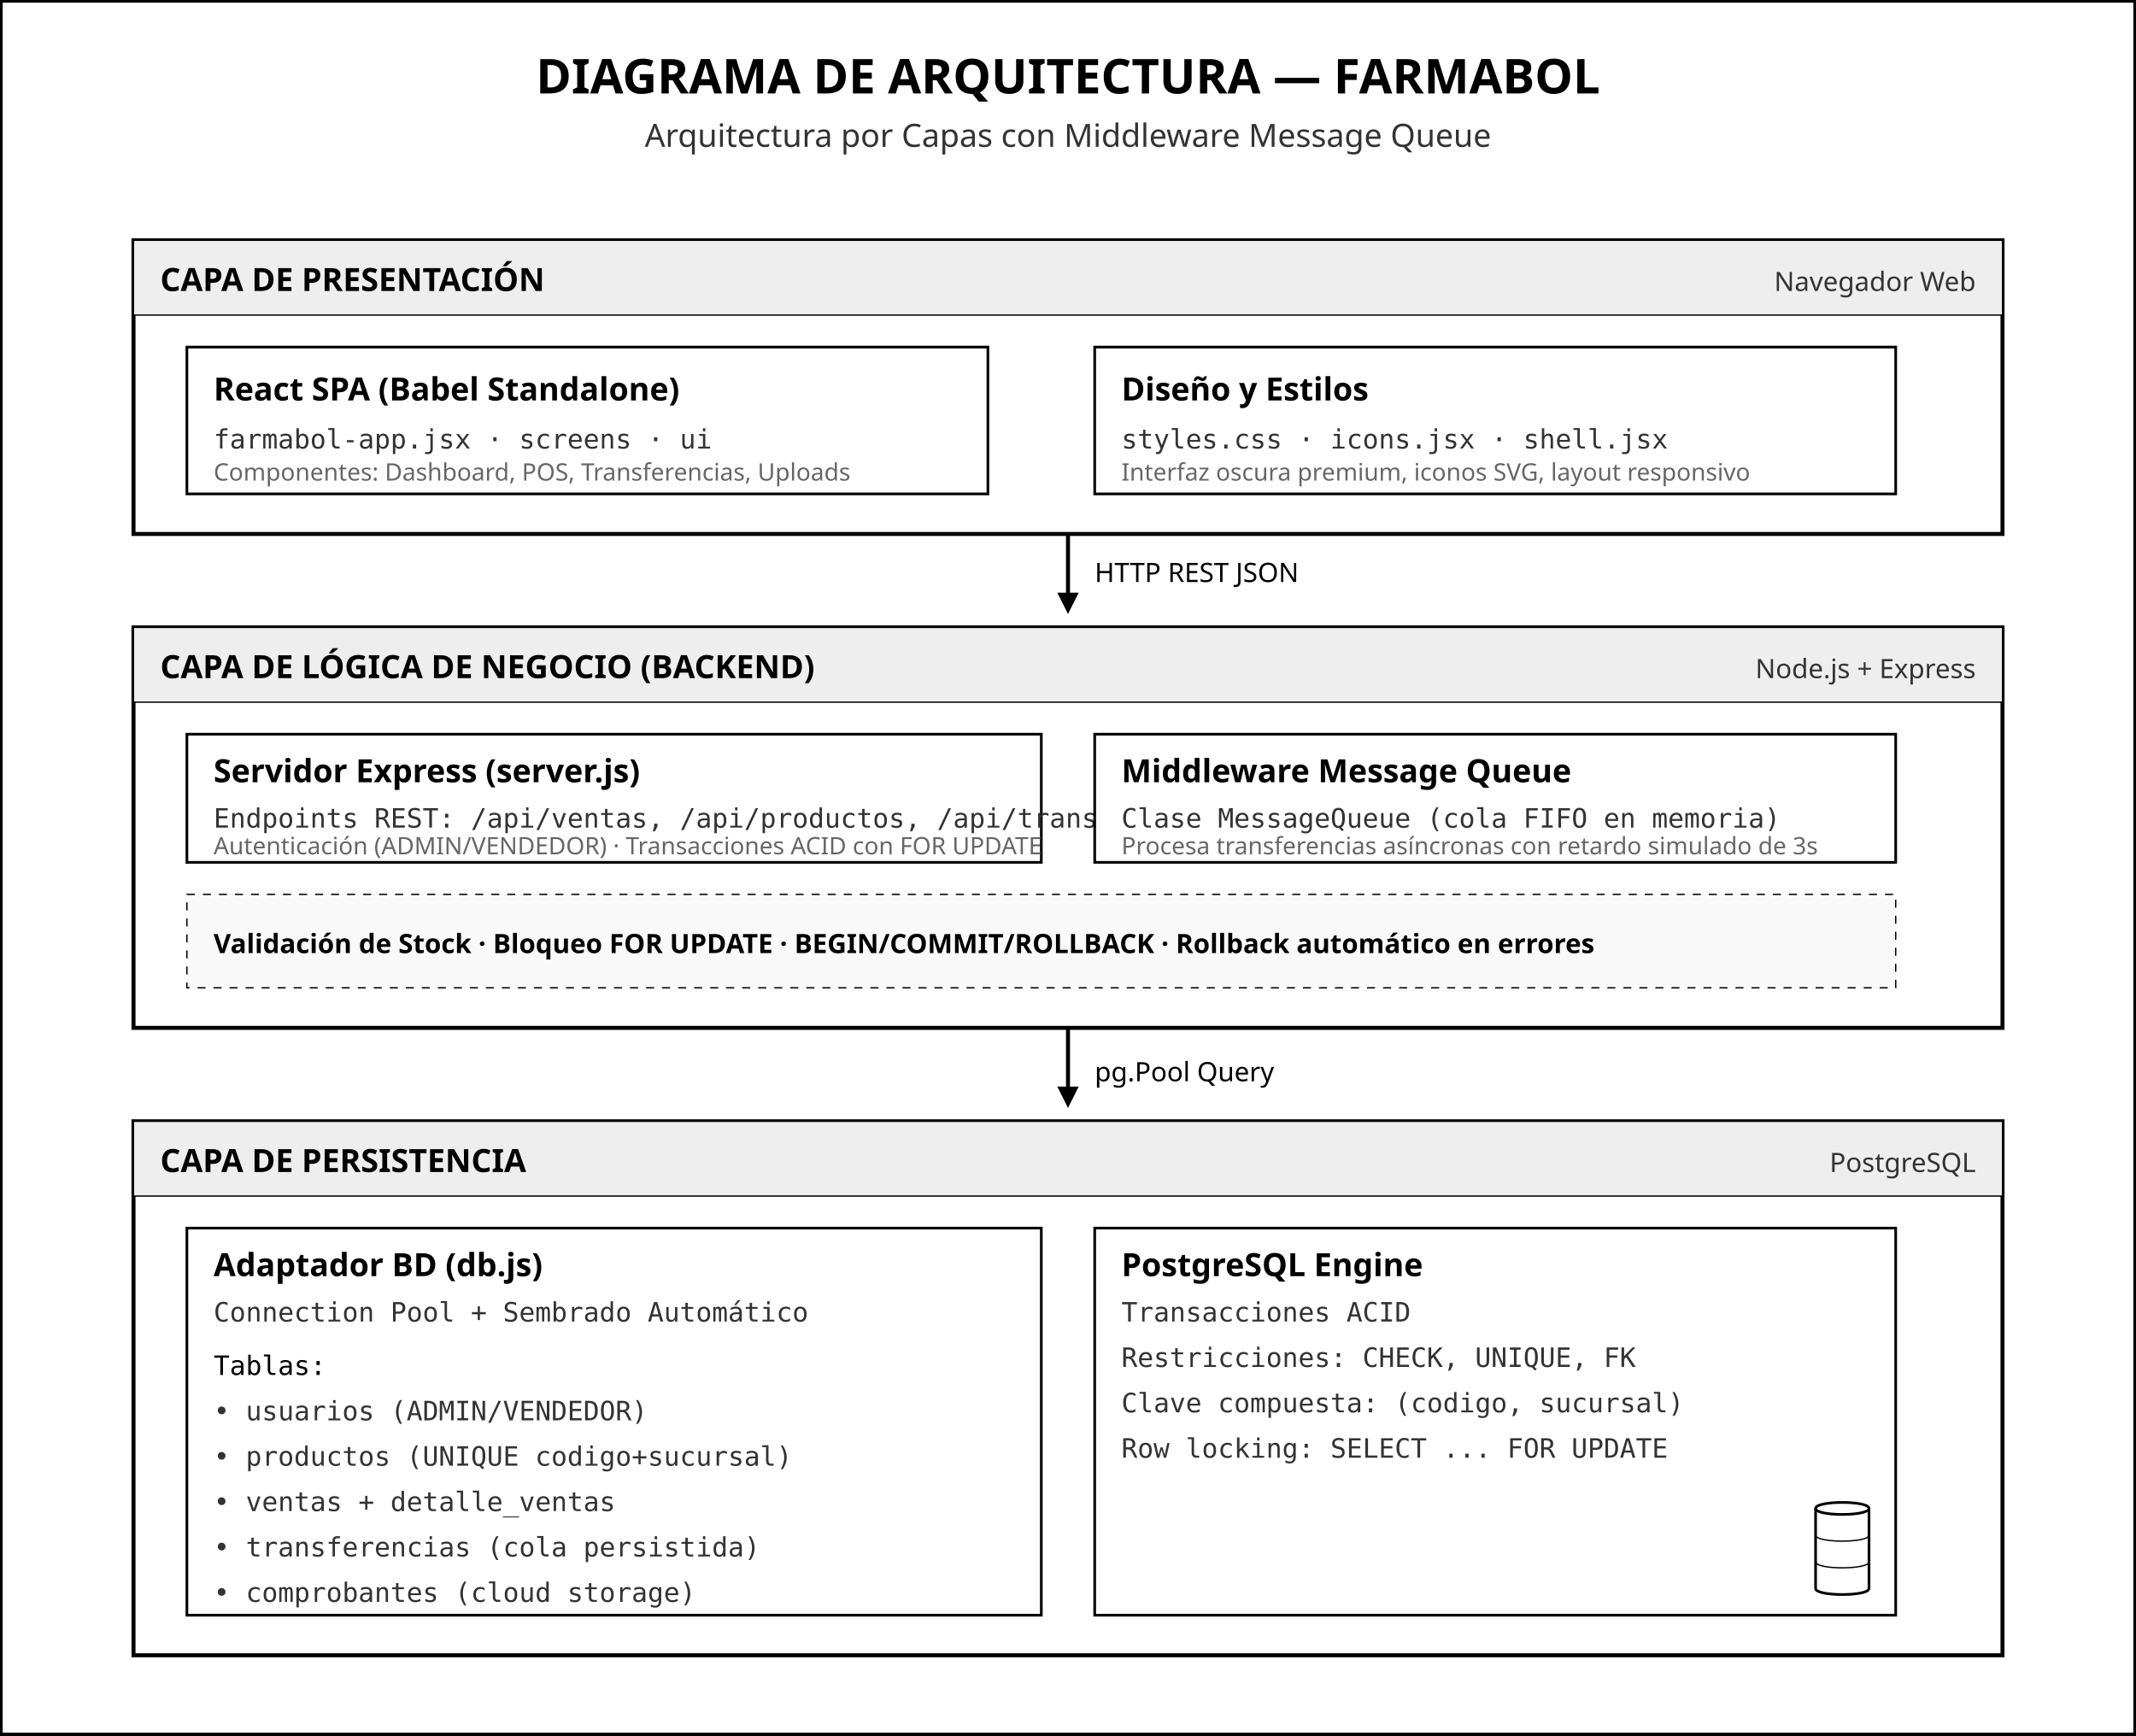
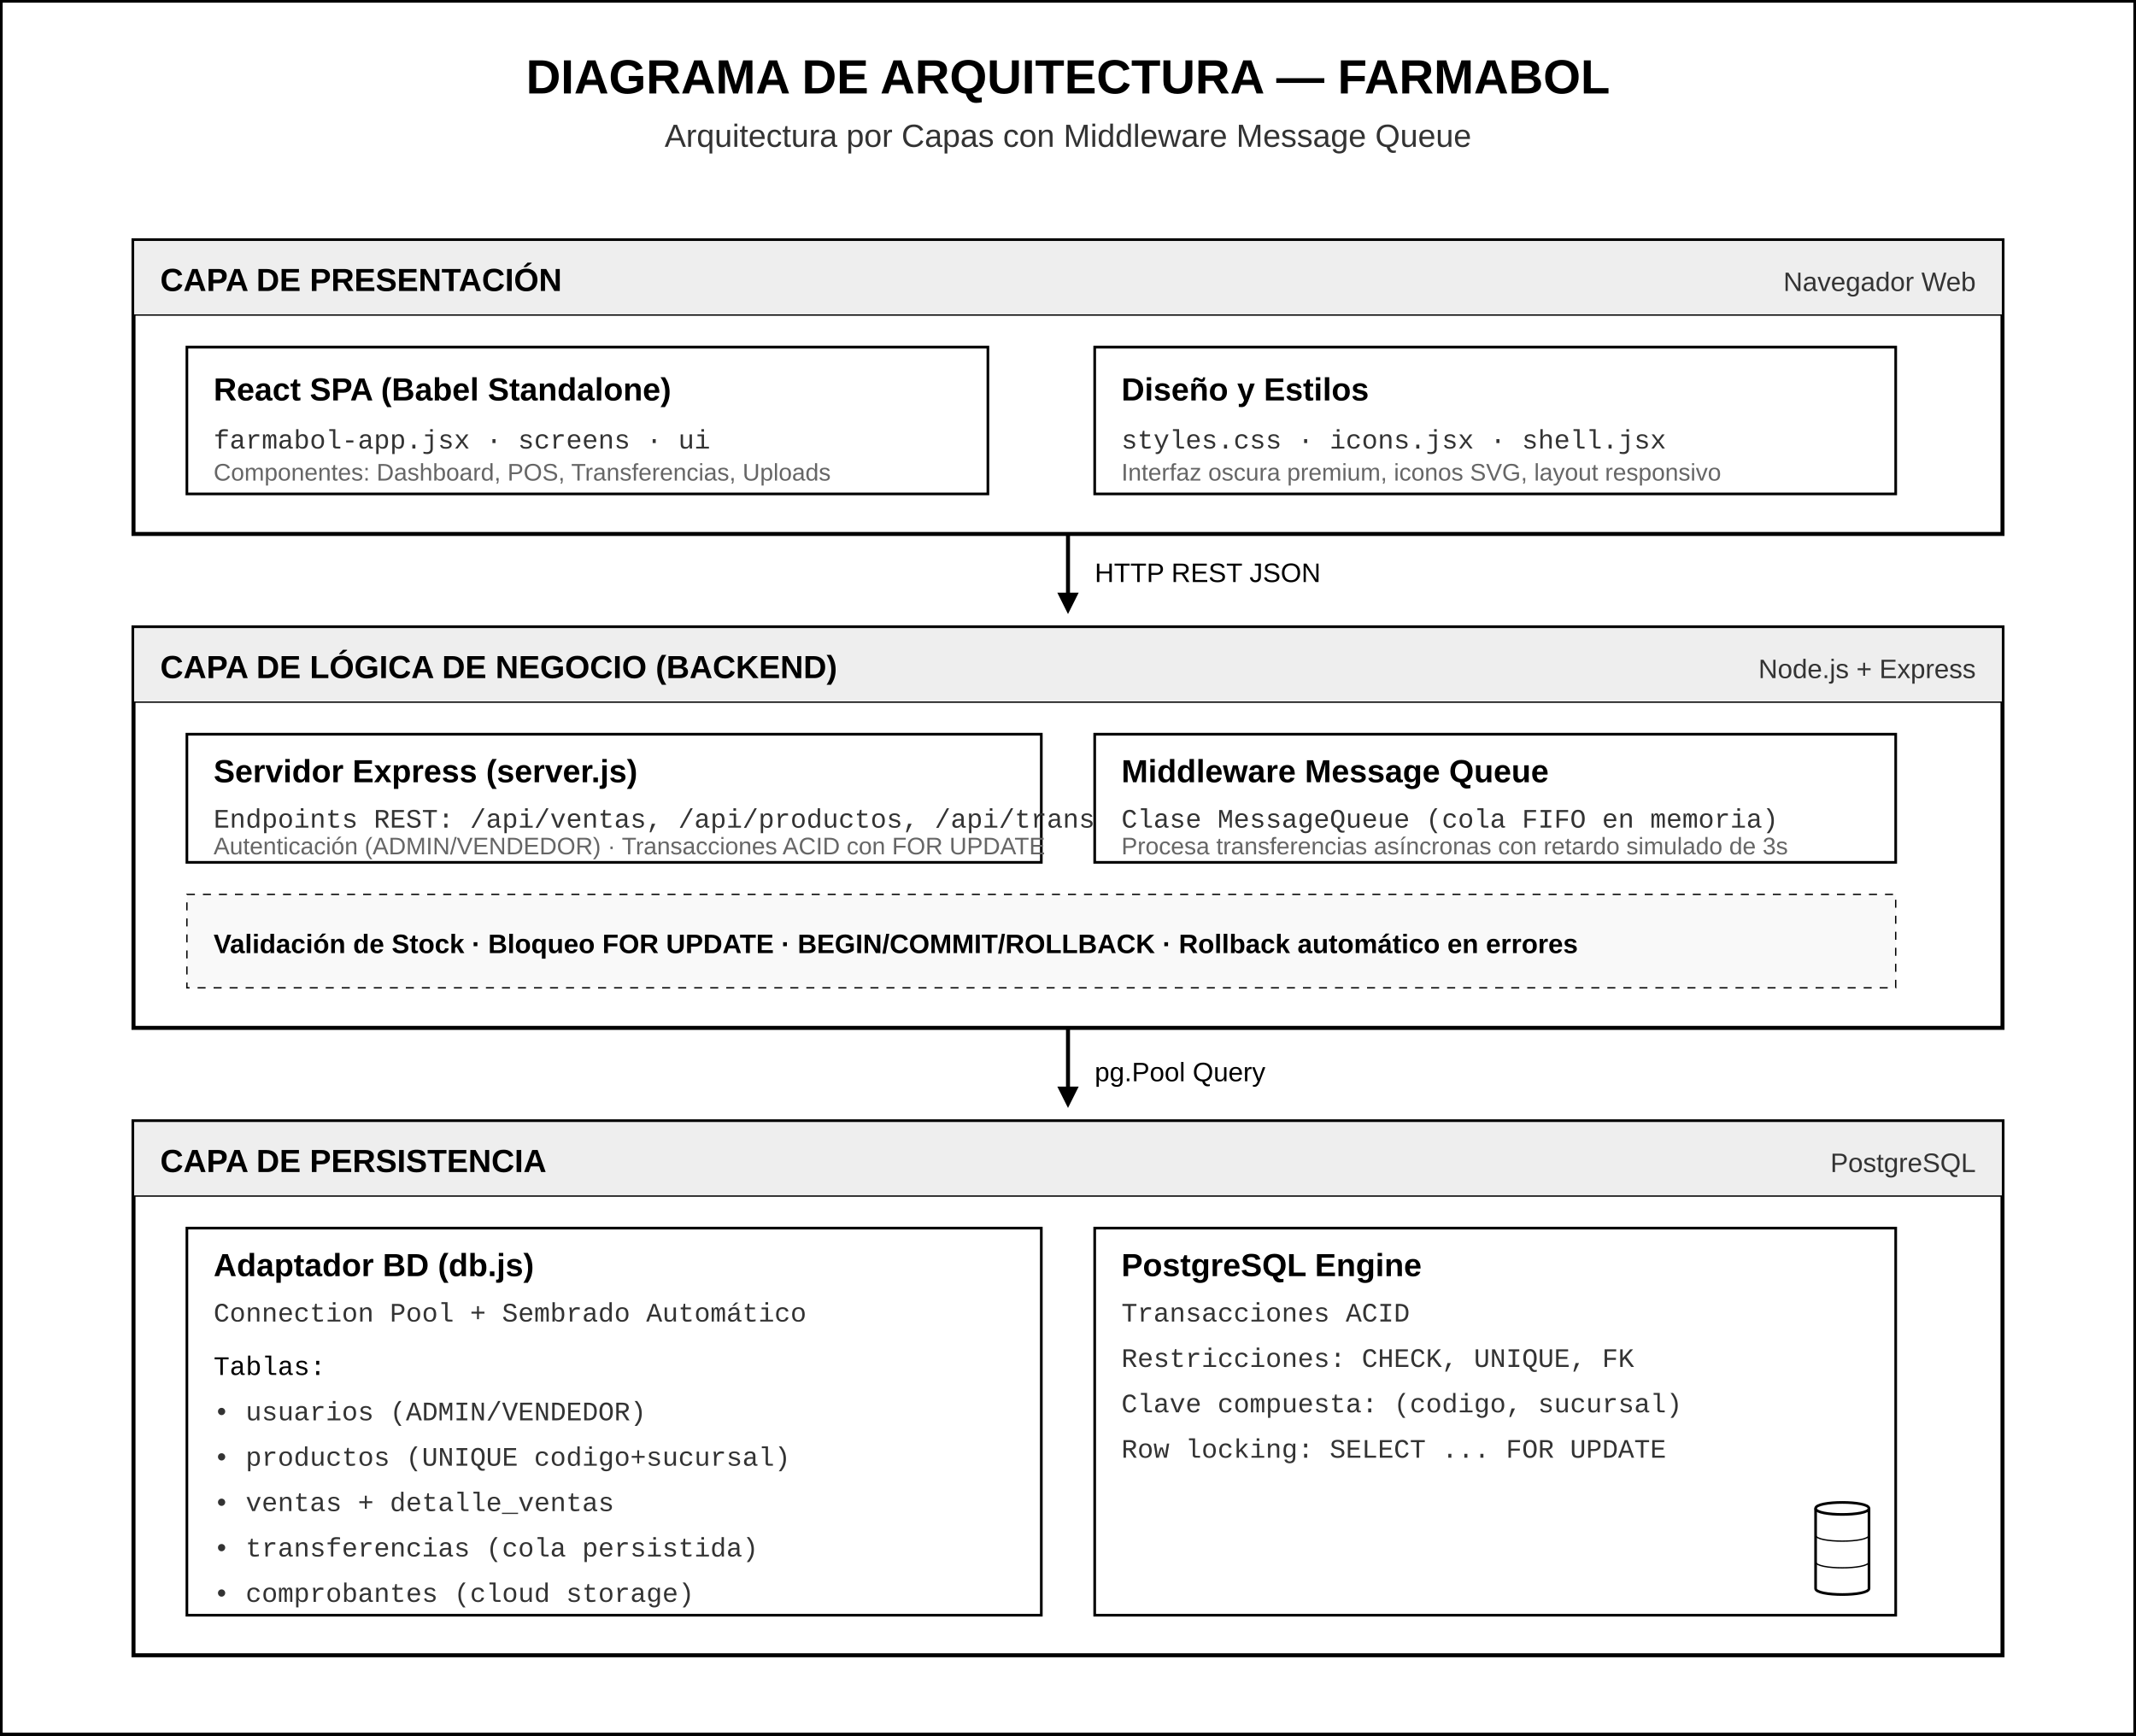
- <svg xmlns="http://www.w3.org/2000/svg" viewBox="0 0 800 650" width="100%" height="100%">
+ <svg xmlns="http://www.w3.org/2000/svg" viewBox="0 0 800 650" width="800" height="650">
  <rect width="800" height="650" fill="#ffffff" stroke="#000000" stroke-width="2" />
-   <text x="400" y="35" text-anchor="middle" fill="#000000" font-family="sans-serif" font-size="18" font-weight="bold">DIAGRAMA DE ARQUITECTURA — FARMABOL</text>
-   <text x="400" y="55" text-anchor="middle" fill="#333333" font-family="sans-serif" font-size="12">Arquitectura por Capas con Middleware Message Queue</text>
+   <text x="400" y="35" text-anchor="middle" fill="#000000" font-family="Arial, Helvetica, sans-serif" font-size="18" font-weight="bold">DIAGRAMA DE ARQUITECTURA — FARMABOL</text>
+   <text x="400" y="55" text-anchor="middle" fill="#333333" font-family="Arial, Helvetica, sans-serif" font-size="12">Arquitectura por Capas con Middleware Message Queue</text>
  <g transform="translate(50, 90)">
    <rect width="700" height="110" fill="#ffffff" stroke="#000000" stroke-width="1.5" />
    <rect width="700" height="28" fill="#eeeeee" stroke="#000000" stroke-width="0.5" />
-     <text x="10" y="19" fill="#000000" font-family="sans-serif" font-size="12" font-weight="bold">CAPA DE PRESENTACIÓN</text>
-     <text x="690" y="19" text-anchor="end" fill="#333333" font-family="sans-serif" font-size="10">Navegador Web</text>
+     <text x="10" y="19" fill="#000000" font-family="Arial, Helvetica, sans-serif" font-size="12" font-weight="bold">CAPA DE PRESENTACIÓN</text>
+     <text x="690" y="19" text-anchor="end" fill="#333333" font-family="Arial, Helvetica, sans-serif" font-size="10">Navegador Web</text>
    <g transform="translate(20, 40)">
      <rect width="300" height="55" fill="#ffffff" stroke="#000000" stroke-width="1" />
-       <text x="10" y="20" fill="#000000" font-family="sans-serif" font-size="12" font-weight="bold">React SPA (Babel Standalone)</text>
-       <text x="10" y="38" fill="#333333" font-family="monospace" font-size="10">farmabol-app.jsx · screens · ui</text>
-       <text x="10" y="50" fill="#666666" font-family="sans-serif" font-size="9">Componentes: Dashboard, POS, Transferencias, Uploads</text>
+       <text x="10" y="20" fill="#000000" font-family="Arial, Helvetica, sans-serif" font-size="12" font-weight="bold">React SPA (Babel Standalone)</text>
+       <text x="10" y="38" fill="#333333" font-family="'Courier New', Courier, monospace" font-size="10">farmabol-app.jsx · screens · ui</text>
+       <text x="10" y="50" fill="#666666" font-family="Arial, Helvetica, sans-serif" font-size="9">Componentes: Dashboard, POS, Transferencias, Uploads</text>
    </g>
    <g transform="translate(360, 40)">
      <rect width="300" height="55" fill="#ffffff" stroke="#000000" stroke-width="1" />
-       <text x="10" y="20" fill="#000000" font-family="sans-serif" font-size="12" font-weight="bold">Diseño y Estilos</text>
-       <text x="10" y="38" fill="#333333" font-family="monospace" font-size="10">styles.css · icons.jsx · shell.jsx</text>
-       <text x="10" y="50" fill="#666666" font-family="sans-serif" font-size="9">Interfaz oscura premium, iconos SVG, layout responsivo</text>
+       <text x="10" y="20" fill="#000000" font-family="Arial, Helvetica, sans-serif" font-size="12" font-weight="bold">Diseño y Estilos</text>
+       <text x="10" y="38" fill="#333333" font-family="'Courier New', Courier, monospace" font-size="10">styles.css · icons.jsx · shell.jsx</text>
+       <text x="10" y="50" fill="#666666" font-family="Arial, Helvetica, sans-serif" font-size="9">Interfaz oscura premium, iconos SVG, layout responsivo</text>
    </g>
  </g>
  <line x1="400" y1="200" x2="400" y2="225" stroke="#000000" stroke-width="1.5" />
  <polygon points="396,222 400,230 404,222" fill="#000000" />
-   <text x="410" y="218" fill="#000000" font-family="sans-serif" font-size="10">HTTP REST JSON</text>
+   <text x="410" y="218" fill="#000000" font-family="Arial, Helvetica, sans-serif" font-size="10">HTTP REST JSON</text>
  <g transform="translate(50, 235)">
    <rect width="700" height="150" fill="#ffffff" stroke="#000000" stroke-width="1.5" />
    <rect width="700" height="28" fill="#eeeeee" stroke="#000000" stroke-width="0.5" />
-     <text x="10" y="19" fill="#000000" font-family="sans-serif" font-size="12" font-weight="bold">CAPA DE LÓGICA DE NEGOCIO (BACKEND)</text>
-     <text x="690" y="19" text-anchor="end" fill="#333333" font-family="sans-serif" font-size="10">Node.js + Express</text>
+     <text x="10" y="19" fill="#000000" font-family="Arial, Helvetica, sans-serif" font-size="12" font-weight="bold">CAPA DE LÓGICA DE NEGOCIO (BACKEND)</text>
+     <text x="690" y="19" text-anchor="end" fill="#333333" font-family="Arial, Helvetica, sans-serif" font-size="10">Node.js + Express</text>
    <g transform="translate(20, 40)">
      <rect width="320" height="48" fill="#ffffff" stroke="#000000" stroke-width="1" />
-       <text x="10" y="18" fill="#000000" font-family="sans-serif" font-size="12" font-weight="bold">Servidor Express (server.js)</text>
-       <text x="10" y="35" fill="#333333" font-family="monospace" font-size="10">Endpoints REST: /api/ventas, /api/productos, /api/transferencias</text>
-       <text x="10" y="45" fill="#666666" font-family="sans-serif" font-size="9">Autenticación (ADMIN/VENDEDOR) · Transacciones ACID con FOR UPDATE</text>
+       <text x="10" y="18" fill="#000000" font-family="Arial, Helvetica, sans-serif" font-size="12" font-weight="bold">Servidor Express (server.js)</text>
+       <text x="10" y="35" fill="#333333" font-family="'Courier New', Courier, monospace" font-size="10">Endpoints REST: /api/ventas, /api/productos, /api/transferencias</text>
+       <text x="10" y="45" fill="#666666" font-family="Arial, Helvetica, sans-serif" font-size="9">Autenticación (ADMIN/VENDEDOR) · Transacciones ACID con FOR UPDATE</text>
    </g>
    <g transform="translate(360, 40)">
      <rect width="300" height="48" fill="#ffffff" stroke="#000000" stroke-width="1" />
-       <text x="10" y="18" fill="#000000" font-family="sans-serif" font-size="12" font-weight="bold">Middleware Message Queue</text>
-       <text x="10" y="35" fill="#333333" font-family="monospace" font-size="10">Clase MessageQueue (cola FIFO en memoria)</text>
-       <text x="10" y="45" fill="#666666" font-family="sans-serif" font-size="9">Procesa transferencias asíncronas con retardo simulado de 3s</text>
+       <text x="10" y="18" fill="#000000" font-family="Arial, Helvetica, sans-serif" font-size="12" font-weight="bold">Middleware Message Queue</text>
+       <text x="10" y="35" fill="#333333" font-family="'Courier New', Courier, monospace" font-size="10">Clase MessageQueue (cola FIFO en memoria)</text>
+       <text x="10" y="45" fill="#666666" font-family="Arial, Helvetica, sans-serif" font-size="9">Procesa transferencias asíncronas con retardo simulado de 3s</text>
    </g>
    <g transform="translate(20, 100)">
      <rect width="640" height="35" fill="#f9f9f9" stroke="#000000" stroke-width="0.5" stroke-dasharray="3 3" />
-       <text x="10" y="22" fill="#000000" font-family="sans-serif" font-size="10" font-weight="bold">Validación de Stock · Bloqueo FOR UPDATE · BEGIN/COMMIT/ROLLBACK · Rollback automático en errores</text>
+       <text x="10" y="22" fill="#000000" font-family="Arial, Helvetica, sans-serif" font-size="10" font-weight="bold">Validación de Stock · Bloqueo FOR UPDATE · BEGIN/COMMIT/ROLLBACK · Rollback automático en errores</text>
    </g>
  </g>
  <line x1="400" y1="385" x2="400" y2="410" stroke="#000000" stroke-width="1.5" />
  <polygon points="396,407 400,415 404,407" fill="#000000" />
-   <text x="410" y="405" fill="#000000" font-family="sans-serif" font-size="10">pg.Pool Query</text>
+   <text x="410" y="405" fill="#000000" font-family="Arial, Helvetica, sans-serif" font-size="10">pg.Pool Query</text>
  <g transform="translate(50, 420)">
    <rect width="700" height="200" fill="#ffffff" stroke="#000000" stroke-width="1.5" />
    <rect width="700" height="28" fill="#eeeeee" stroke="#000000" stroke-width="0.5" />
-     <text x="10" y="19" fill="#000000" font-family="sans-serif" font-size="12" font-weight="bold">CAPA DE PERSISTENCIA</text>
-     <text x="690" y="19" text-anchor="end" fill="#333333" font-family="sans-serif" font-size="10">PostgreSQL</text>
+     <text x="10" y="19" fill="#000000" font-family="Arial, Helvetica, sans-serif" font-size="12" font-weight="bold">CAPA DE PERSISTENCIA</text>
+     <text x="690" y="19" text-anchor="end" fill="#333333" font-family="Arial, Helvetica, sans-serif" font-size="10">PostgreSQL</text>
    <g transform="translate(20, 40)">
      <rect width="320" height="145" fill="#ffffff" stroke="#000000" stroke-width="1" />
-       <text x="10" y="18" fill="#000000" font-family="sans-serif" font-size="12" font-weight="bold">Adaptador BD (db.js)</text>
-       <text x="10" y="35" fill="#333333" font-family="monospace" font-size="10">Connection Pool + Sembrado Automático</text>
-       <text x="10" y="55" fill="#000000" font-family="monospace" font-size="10">Tablas:</text>
-       <text x="10" y="72" fill="#333333" font-family="monospace" font-size="10">• usuarios (ADMIN/VENDEDOR)</text>
-       <text x="10" y="89" fill="#333333" font-family="monospace" font-size="10">• productos (UNIQUE codigo+sucursal)</text>
-       <text x="10" y="106" fill="#333333" font-family="monospace" font-size="10">• ventas + detalle_ventas</text>
-       <text x="10" y="123" fill="#333333" font-family="monospace" font-size="10">• transferencias (cola persistida)</text>
-       <text x="10" y="140" fill="#333333" font-family="monospace" font-size="10">• comprobantes (cloud storage)</text>
+       <text x="10" y="18" fill="#000000" font-family="Arial, Helvetica, sans-serif" font-size="12" font-weight="bold">Adaptador BD (db.js)</text>
+       <text x="10" y="35" fill="#333333" font-family="'Courier New', Courier, monospace" font-size="10">Connection Pool + Sembrado Automático</text>
+       <text x="10" y="55" fill="#000000" font-family="'Courier New', Courier, monospace" font-size="10">Tablas:</text>
+       <text x="10" y="72" fill="#333333" font-family="'Courier New', Courier, monospace" font-size="10">• usuarios (ADMIN/VENDEDOR)</text>
+       <text x="10" y="89" fill="#333333" font-family="'Courier New', Courier, monospace" font-size="10">• productos (UNIQUE codigo+sucursal)</text>
+       <text x="10" y="106" fill="#333333" font-family="'Courier New', Courier, monospace" font-size="10">• ventas + detalle_ventas</text>
+       <text x="10" y="123" fill="#333333" font-family="'Courier New', Courier, monospace" font-size="10">• transferencias (cola persistida)</text>
+       <text x="10" y="140" fill="#333333" font-family="'Courier New', Courier, monospace" font-size="10">• comprobantes (cloud storage)</text>
    </g>
    <g transform="translate(360, 40)">
      <rect width="300" height="145" fill="#ffffff" stroke="#000000" stroke-width="1" />
-       <text x="10" y="18" fill="#000000" font-family="sans-serif" font-size="12" font-weight="bold">PostgreSQL Engine</text>
-       <text x="10" y="35" fill="#333333" font-family="monospace" font-size="10">Transacciones ACID</text>
-       <text x="10" y="52" fill="#333333" font-family="monospace" font-size="10">Restricciones: CHECK, UNIQUE, FK</text>
-       <text x="10" y="69" fill="#333333" font-family="monospace" font-size="10">Clave compuesta: (codigo, sucursal)</text>
-       <text x="10" y="86" fill="#333333" font-family="monospace" font-size="10">Row locking: SELECT ... FOR UPDATE</text>
+       <text x="10" y="18" fill="#000000" font-family="Arial, Helvetica, sans-serif" font-size="12" font-weight="bold">PostgreSQL Engine</text>
+       <text x="10" y="35" fill="#333333" font-family="'Courier New', Courier, monospace" font-size="10">Transacciones ACID</text>
+       <text x="10" y="52" fill="#333333" font-family="'Courier New', Courier, monospace" font-size="10">Restricciones: CHECK, UNIQUE, FK</text>
+       <text x="10" y="69" fill="#333333" font-family="'Courier New', Courier, monospace" font-size="10">Clave compuesta: (codigo, sucursal)</text>
+       <text x="10" y="86" fill="#333333" font-family="'Courier New', Courier, monospace" font-size="10">Row locking: SELECT ... FOR UPDATE</text>
      <path d="M 270 105 C 270 102, 290 102, 290 105 C 290 108, 270 108, 270 105" fill="none" stroke="#000000" stroke-width="1" />
      <path d="M 270 105 L 270 135 C 270 138, 290 138, 290 135 L 290 105" fill="none" stroke="#000000" stroke-width="1" />
      <path d="M 270 115 C 270 118, 290 118, 290 115" fill="none" stroke="#000000" stroke-width="0.5" />
      <path d="M 270 125 C 270 128, 290 128, 290 125" fill="none" stroke="#000000" stroke-width="0.5" />
    </g>
  </g>
</svg>
